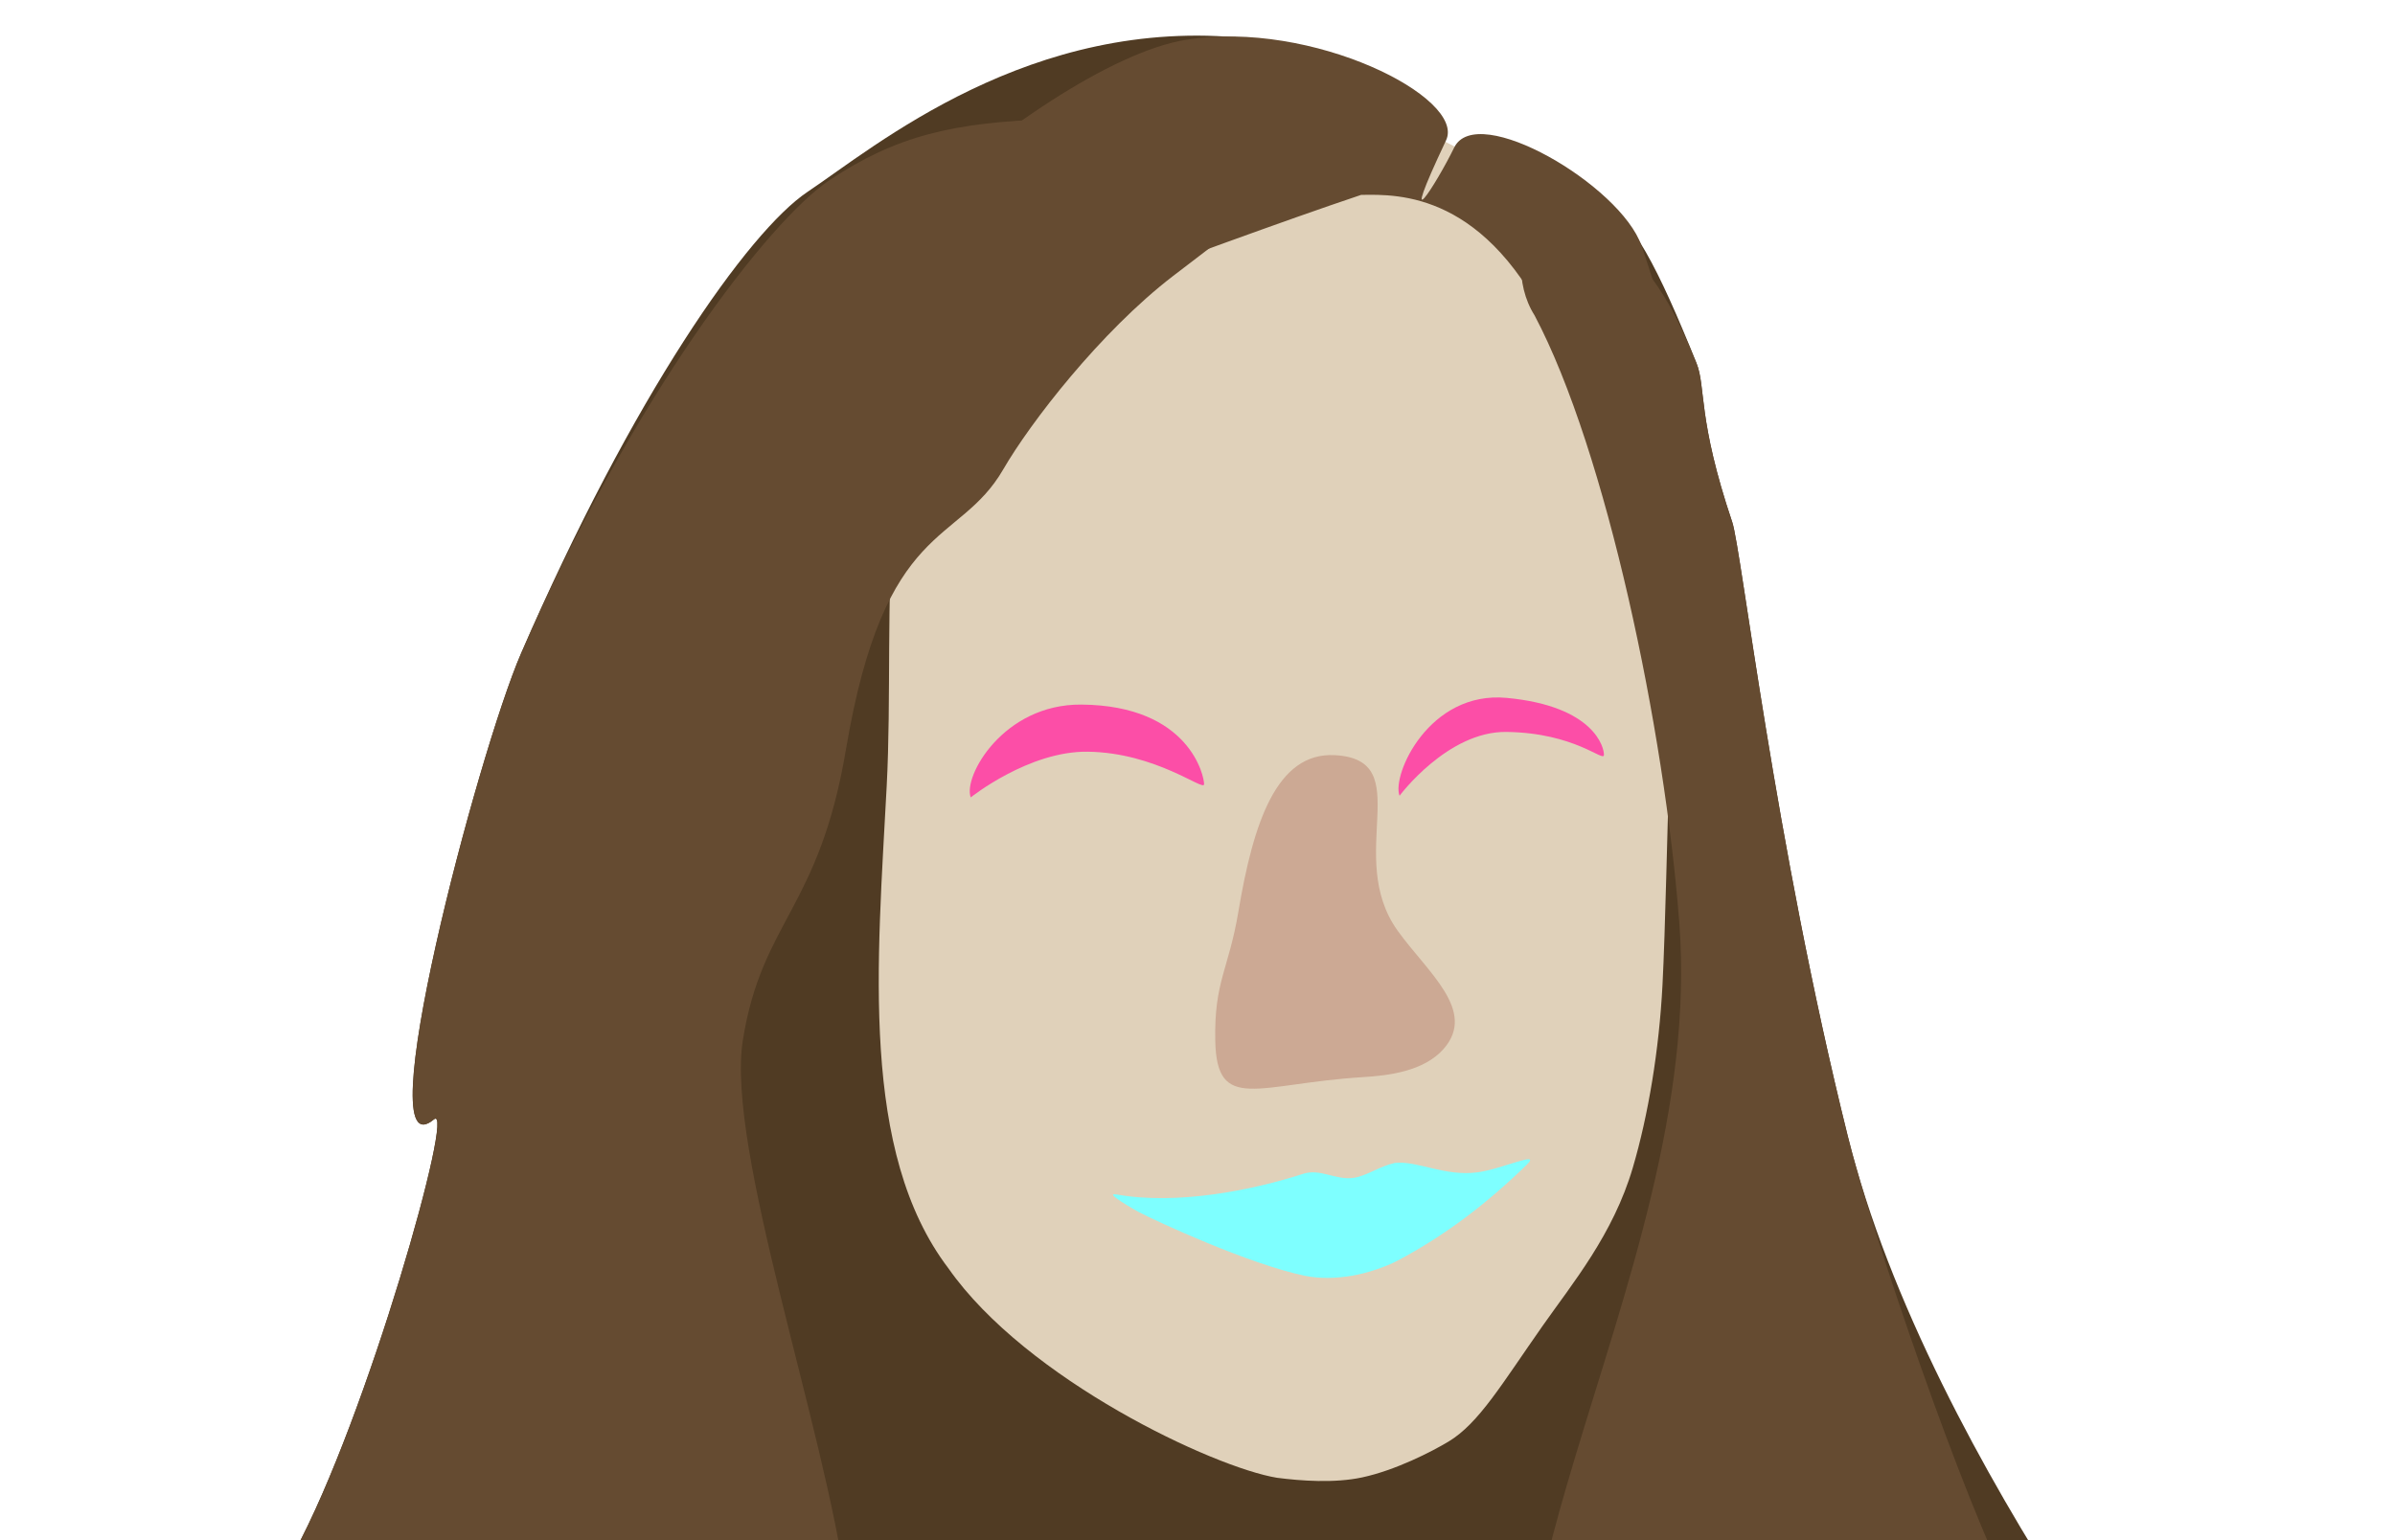
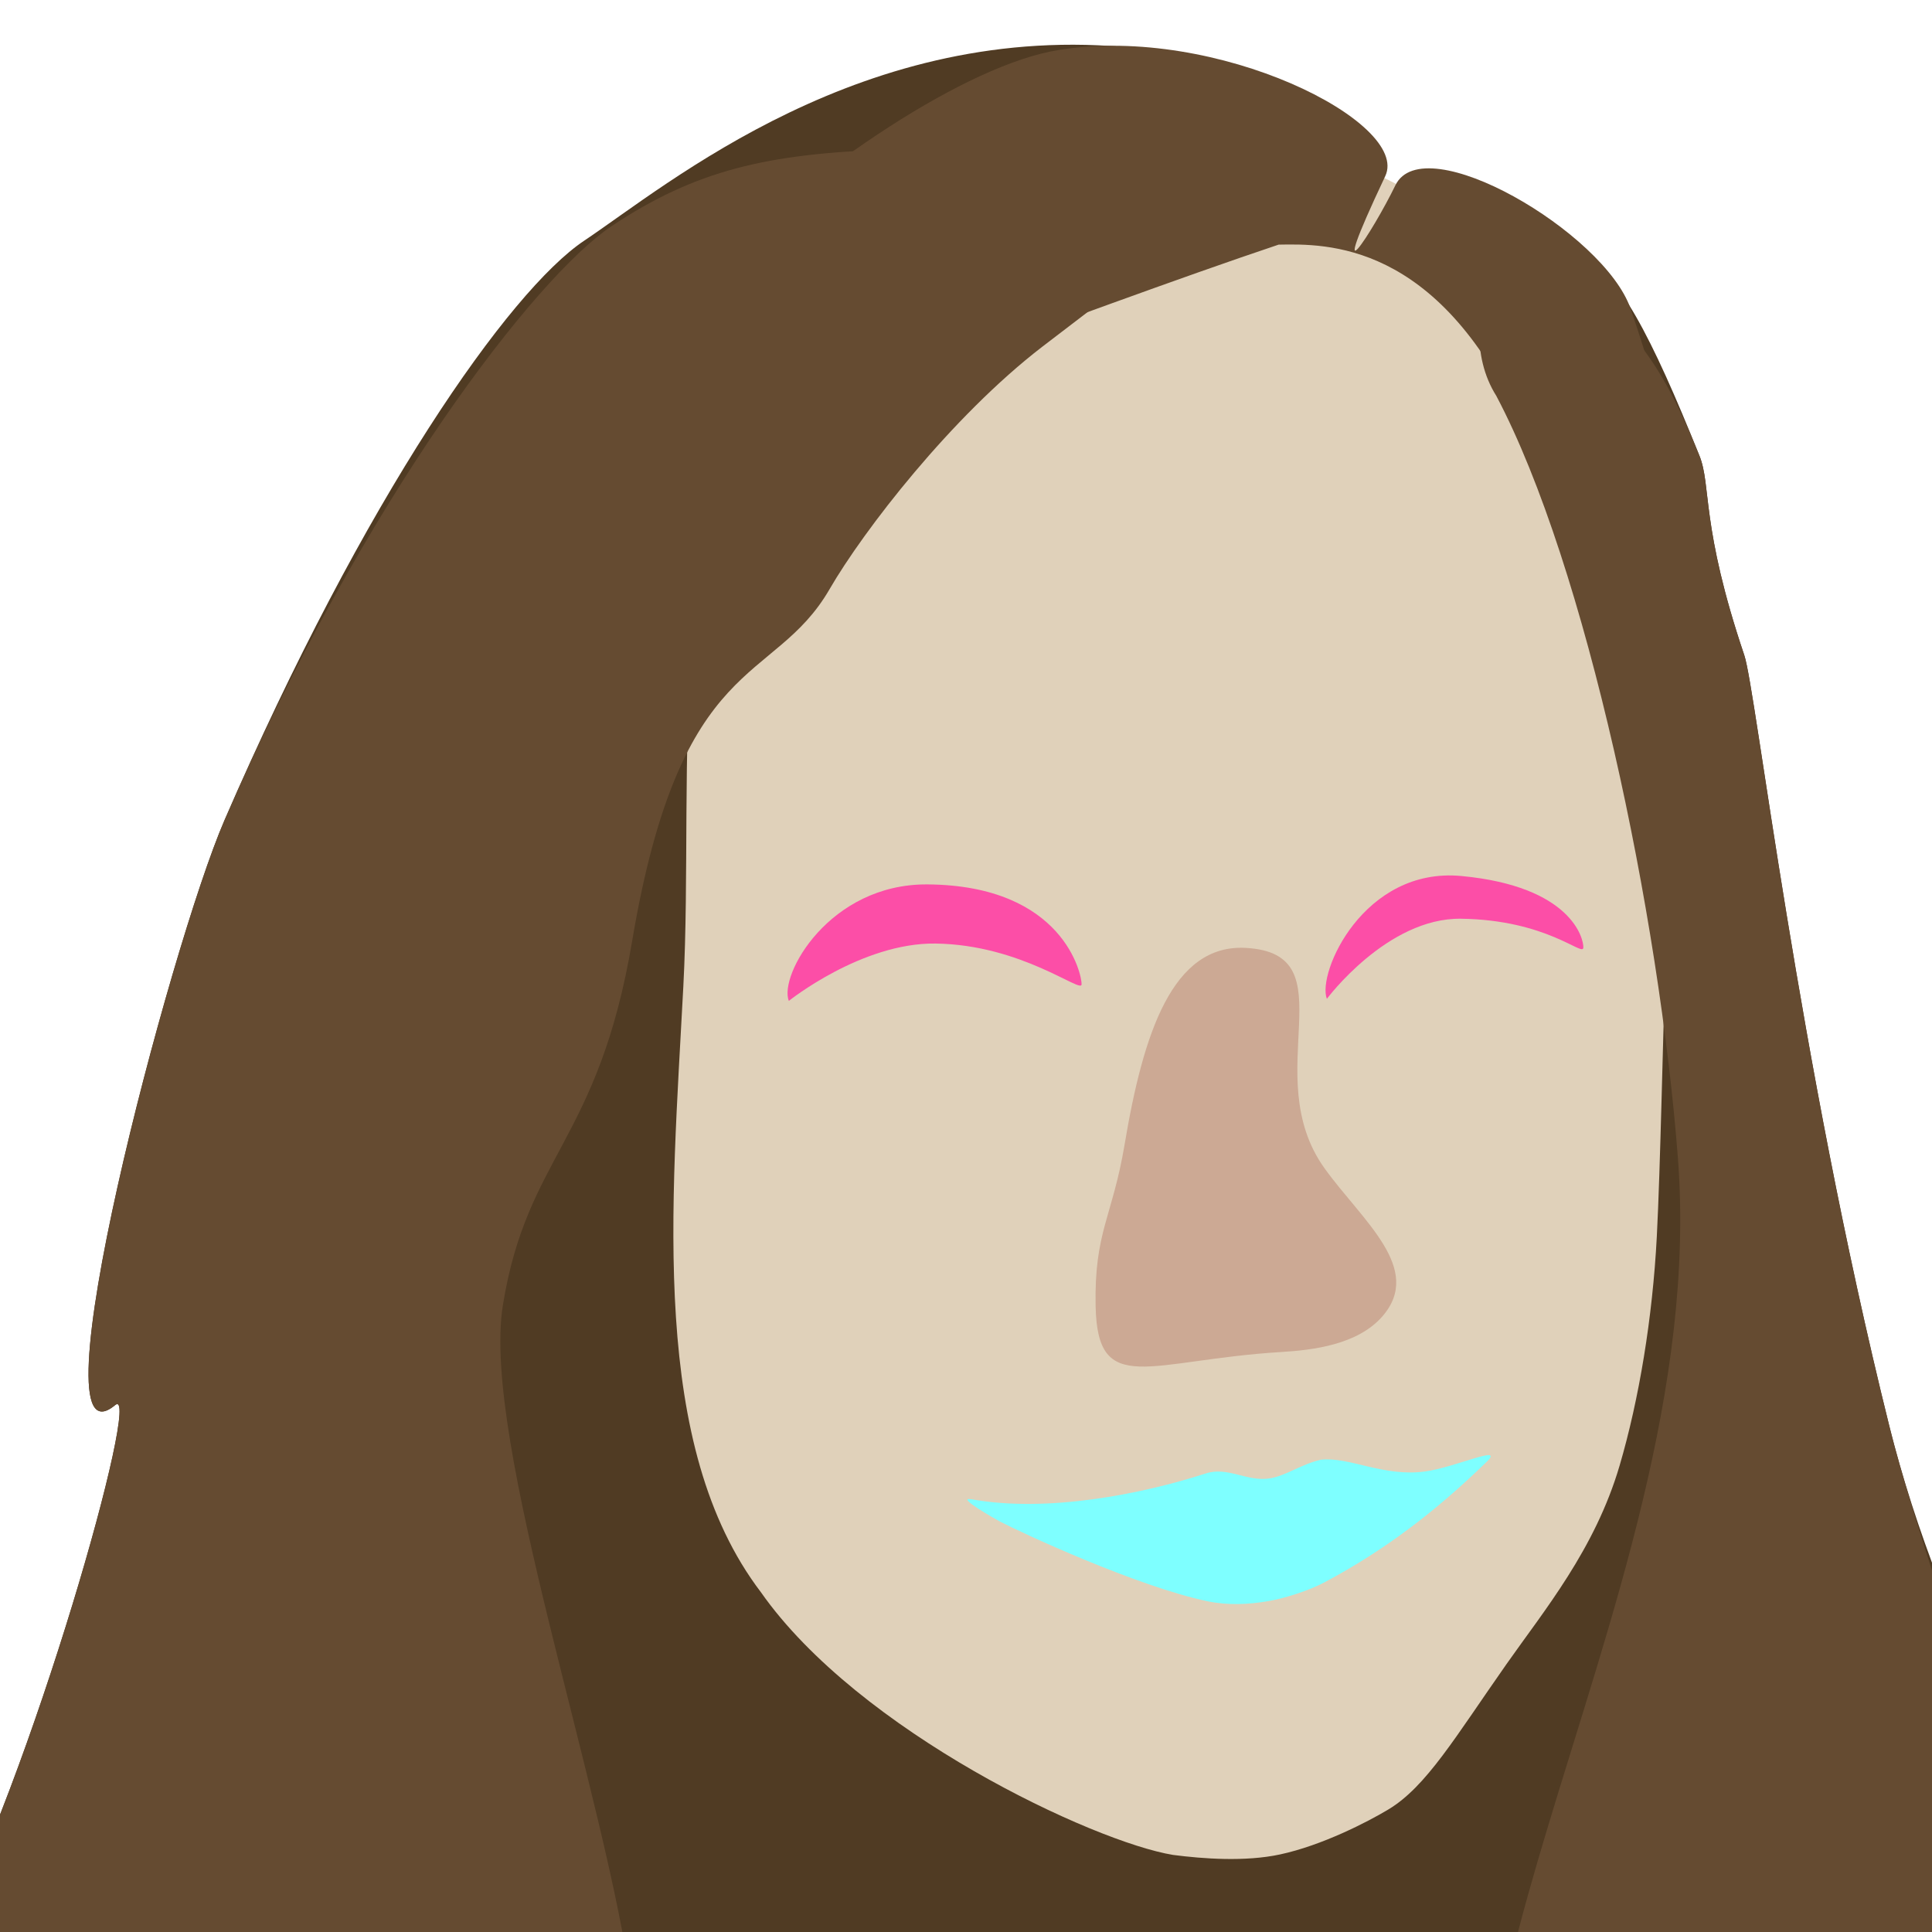
- <svg xmlns="http://www.w3.org/2000/svg" version="1.1" id="Layer_1" x="0px" y="0px" viewBox="150 300 700 450" style="enable-background:new 0 0 900 900;" xml:space="preserve">
+ <svg xmlns="http://www.w3.org/2000/svg" version="1.1" id="Layer_1" x="0px" y="0px" viewBox="0 0 450 450" style="enable-background:new 0 0 450 450;" xml:space="preserve">
  <style type="text/css">
	.face{
   fill:#e0d1ba;
  }
  .hair-front{
    opacity:1;
    fill:#654b31;
    fill-opacity:1;
  }
  .hair{
    opacity:1;
    fill:#503b23;
    fill-opacity:1;
  }
  .eyes{
    opacity:1;
    fill:#FC4EA7;
    fill-opacity:1;
  }
  .nose{
    opacity:1;
    fill:#cca994;
    fill-opacity:1;
  }
  .mouth{
    fill:#7EFFFF;
  }
</style>
-   <g transform="scale(10)">
+   <g transform="translate(-250 -300) scale(10)">
    <g id="hair-behind">
      <path class="hair" d="m 80.115,83.63 c 0,0.995 -60.933,5.538 -61.51,4.073 -0.424,-1.078 -0.885,-4.025 0.375,-6.675 1.427,-2.999 3.461,-3.522 4.627,-5.664 2.115,-3.887 4.734,-13.186 4.073,-12.636 -1.968,1.636 1.277,-10.689 2.548,-13.623 3.259,-7.528 6.638,-12.334 8.376,-13.497 1.958,-1.309 6.523,-5.165 12.847,-4.487 1.792,0.192 2.563,0.245 2.04,1.523 0.08,5.274 6.839,1.113 8.343,3.34 0.831,0.295 1.635,1.853 2.75,4.631 0.282,0.703 0.024,1.622 1.045,4.648 0.27,0.8 1.235,9.337 3.375,17.943 2.418,9.725 11.111,20.083 11.111,20.423 z" />
    </g>
    <g id="face-rotate" transform="rotate(3 49 50)">
      <g id="face">
        <path class="face" d="m 63.901,51.713 c 0.027,1.654 0.129,4.682 0.13,6.314 6.49e-4,1.89 -0.214,3.809 -0.587,5.375 -0.471,1.977 -1.578,3.459 -2.388,4.752 -1.105,1.764 -1.714,2.948 -2.572,3.526 -0.47,0.317 -1.501,0.918 -2.466,1.178 -0.801,0.216 -1.782,0.195 -2.486,0.141 -1.857,-0.205 -7.458,-2.479 -9.907,-5.609 -2.771,-3.272 -2.542,-8.83 -2.542,-13.993 0,-5.117 -1.19,-11.475 1.863,-15.819 2.114,-3.008 6.608,-5.547 9.868,-4.924 1.758,0.33 3.975,1.037 5.878,2.31 1.559,1.043 2.234,2.216 3.196,3.819 1.784,2.975 1.932,8.04 2.013,12.93 z" />
      </g>
      <g id="hair-with-face">
        <path class="hair-front" d="m 59.852,39.221 c -2.155,-4.075 -4.717,-3.885 -5.827,-3.806 -4.661,1.839 -11.732,5.097 -13.44,5.337 -5.524,0.777 3.803,-8.691 8.099,-9.599 3.637,-0.785 8.261,1.261 7.738,2.538 -1.309,3.194 -0.221,1.308 0.247,0.201 0.59,-1.395 4.915,0.844 5.619,2.58 2.032,5.011 -0.338,2.233 0.777,5.011 -1.175,2.477 -1.158,0.697 -3.212,-2.264 z" />
      </g>
      <g id="eyes">
        <path class="eyes" d="m 50.344,52.864 c -4e-6,0.212 -1.446,-0.852 -3.448,-0.774 -1.719,0.067 -3.342,1.513 -3.342,1.513 -0.266,-0.585 0.801,-2.777 3.085,-2.879 3.174,-0.142 3.705,1.928 3.705,2.14 z" />
        <path class="eyes" d="m 61.969,51.398 c -4e-6,0.212 -0.878,-0.604 -2.88,-0.526 -1.719,0.067 -3.022,2.027 -3.022,2.027 -0.266,-0.585 0.694,-3.116 2.979,-3.021 2.57,0.106 2.924,1.307 2.924,1.519 z" />
      </g>
      <g id="nose">
        <path class="nose" d="m 56.218,56.842 c 0.936,1.17 2.445,2.216 1.521,3.383 -0.539,0.681 -1.565,0.861 -2.3,0.944 -3.077,0.351 -4.221,1.289 -4.376,-0.835 -0.127,-1.735 0.283,-2.097 0.477,-3.804 0.299,-2.621 0.872,-4.717 2.573,-4.717 2.442,-10e-7 0.424,2.927 2.105,5.029 z" />
      </g>
      <g id="mouth">
        <path class="mouth" d="m 48.404,64.971 c 1.78,0.229 3.963,-0.326 5.428,-0.886 0.498,-0.19 0.957,0.144 1.48,0.04 0.377,-0.075 0.719,-0.369 1.179,-0.499 0.66,-0.107 1.475,0.329 2.435,0.147 0.71,-0.135 1.828,-0.739 1.424,-0.302 -1.135,1.227 -2.281,2.193 -3.626,3.002 -0.349,0.21 -0.889,0.416 -1.287,0.507 -0.457,0.104 -0.94,0.149 -1.404,0.078 -1.651,-0.254 -4.436,-1.373 -4.941,-1.606 -0.076,-0.035 -1.068,-0.528 -0.69,-0.479 z" />
      </g>
    </g>
    <g>
      <path class="hair-front" d="m 59.65,78.522 c 0.228,-1.85 0.758,-3.827 1.378,-5.89 1.477,-4.922 3.461,-10.331 3.054,-15.655 -0.43,-5.63 -2.131,-13.788 -4.23,-17.756 -1.178,-1.865 0.512,-4.978 1.912,-2.957 1.047,1.51 1.705,1.574 2.819,4.352 0.282,0.703 0.024,1.622 1.045,4.648 0.27,0.8 1.235,9.337 3.375,17.943 0.716,2.879 3.392,10.698 4.82,13.411 -5.444,0.156 -5.374,1.194 -14.173,1.903 z" />
    </g>
    <g>
      <path class="hair-front" d="m 52.592,34.867 c 0.577,0.358 -0.54,1.075 -3.314,3.208 -2.118,1.629 -4.166,4.284 -4.957,5.65 -1.309,2.26 -3.458,1.428 -4.596,8.188 -0.788,4.682 -2.45,4.991 -3.013,8.495 -0.504,3.136 2.41,11.387 3.013,15.989 0.09,0.69 0.129,1.298 0.096,1.794 -7.683,-0.957 -11.294,-3.056 -16.213,-2.826 2.115,-3.887 4.734,-13.186 4.073,-12.636 -1.968,1.636 1.277,-10.689 2.548,-13.623 3.259,-7.528 7.27,-12.671 9.009,-13.834 1.958,-1.309 3.641,-1.695 6.482,-1.789 4.664,-0.155 5.876,0.764 6.873,1.384 z" />
    </g>
  </g>
</svg>
